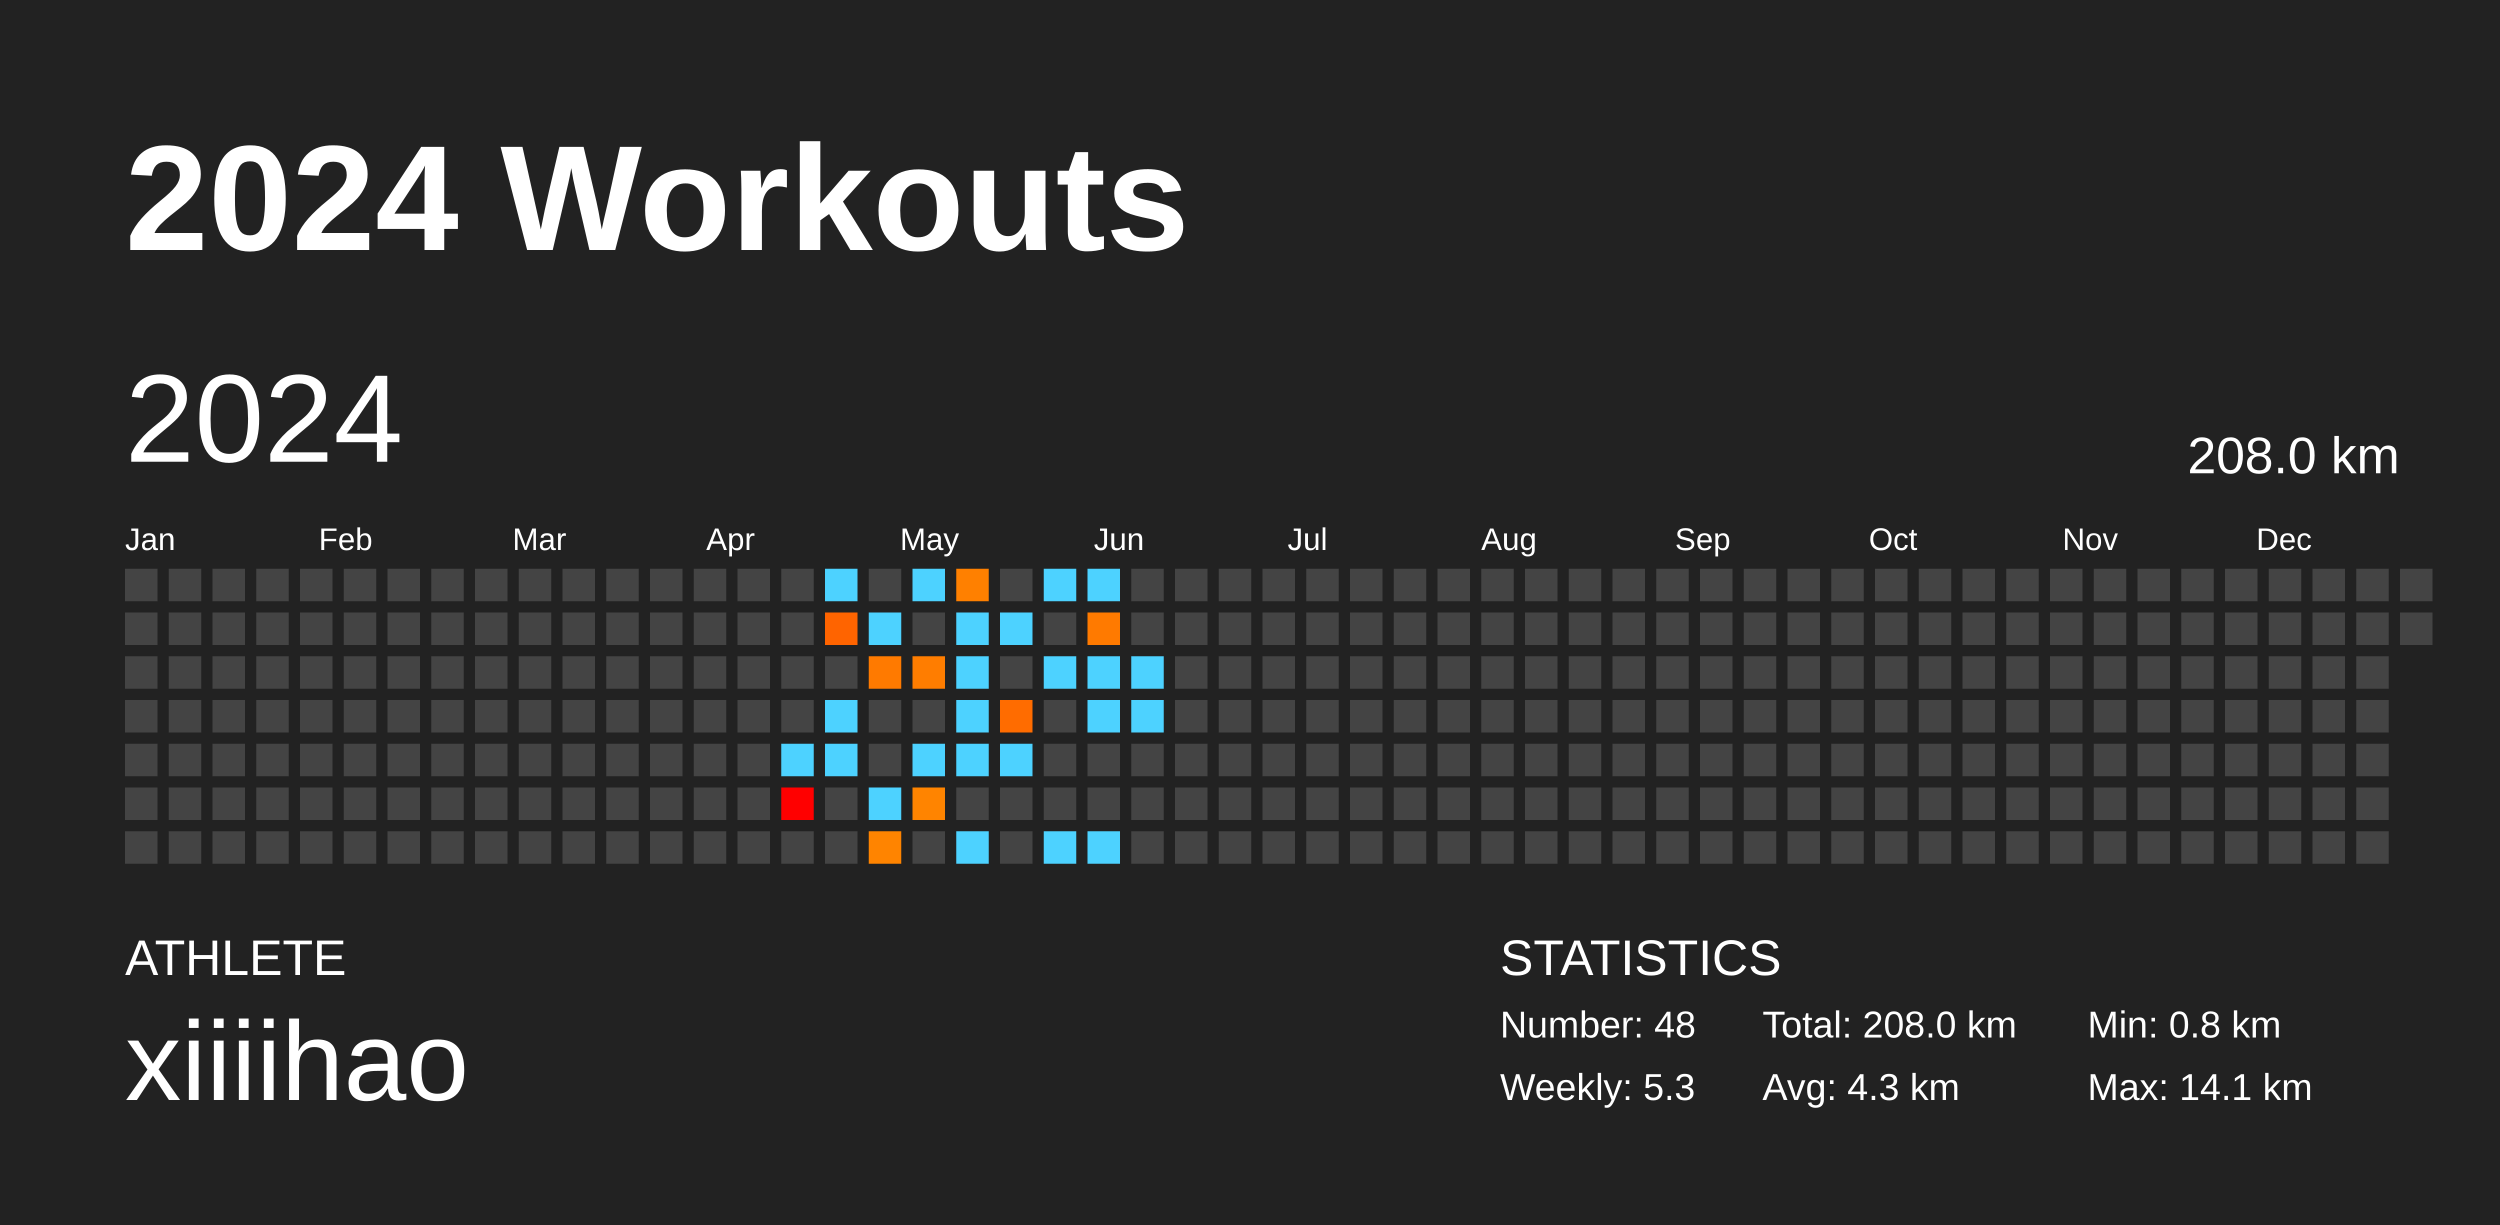
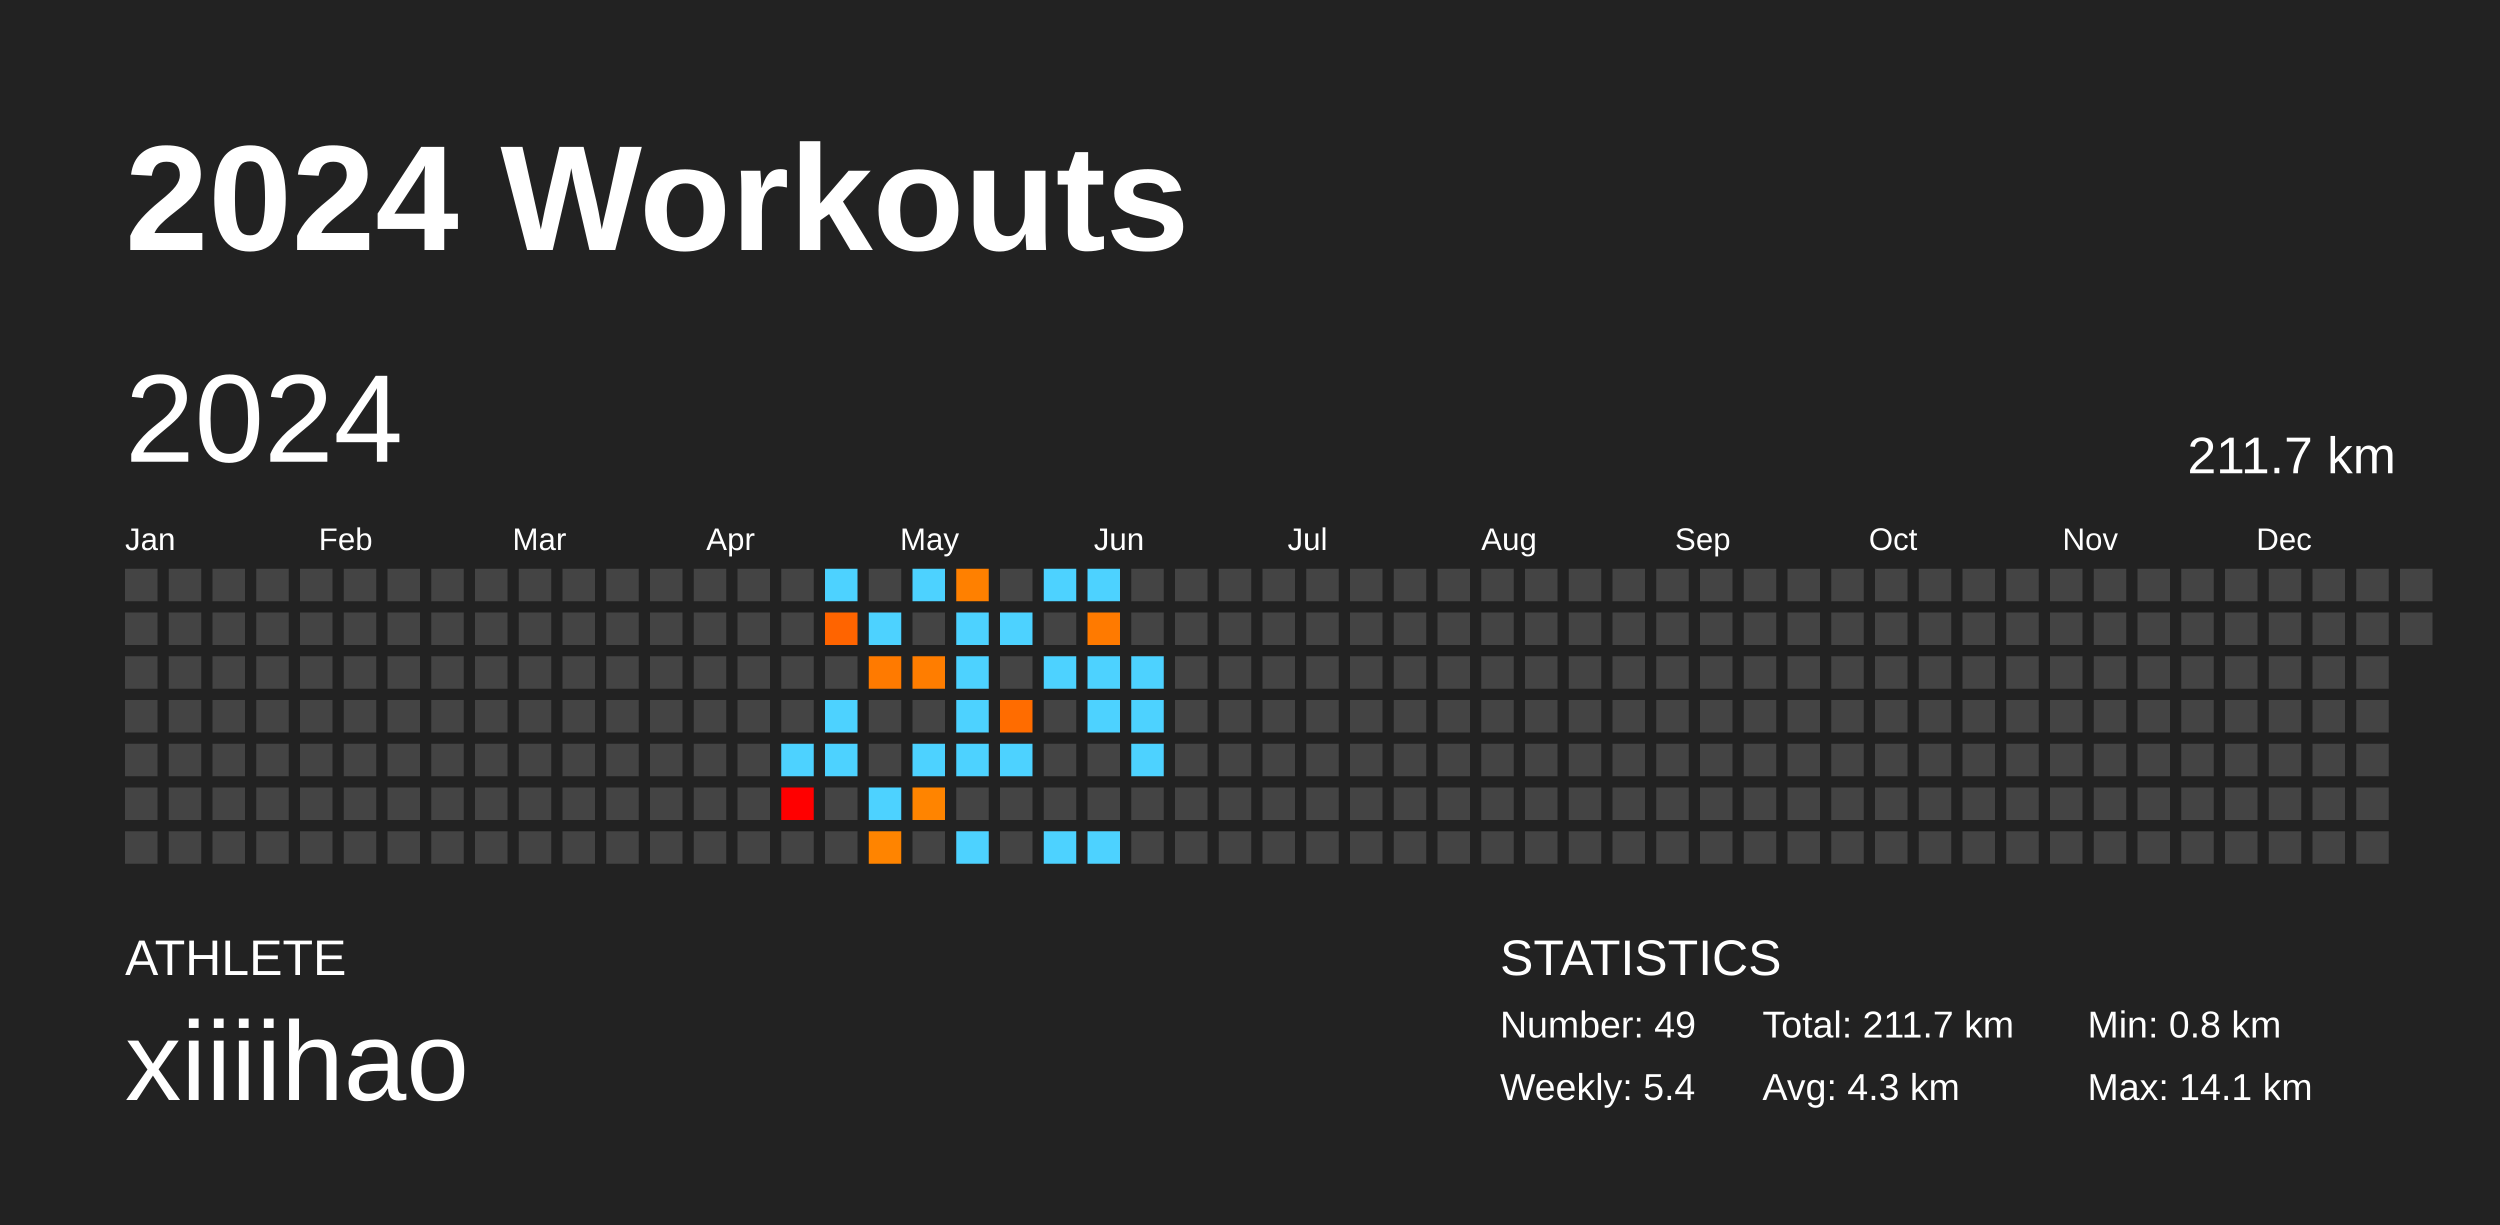
<svg xmlns="http://www.w3.org/2000/svg" baseProfile="full" height="98mm" version="1.1" viewBox="0,0,200,98" width="200mm">
  <defs />
  <rect fill="#222222" height="98" width="200" x="0" y="0" />
  <text fill="#FFFFFF" style="font-size:12px; font-family:Arial; font-weight:bold;" x="10" y="20">2024 Workouts</text>
  <text fill="#FFFFFF" style="font-size:4px; font-family:Arial" x="10" y="78">ATHLETE</text>
  <text fill="#FFFFFF" style="font-size:9px; font-family:Arial" x="10" y="88">xiiiihao</text>
  <text fill="#FFFFFF" style="font-size:4px; font-family:Arial" x="120" y="78">STATISTICS</text>
-   <text fill="#FFFFFF" style="font-size:3px; font-family:Arial" x="120" y="83">Number: 48</text>
-   <text fill="#FFFFFF" style="font-size:3px; font-family:Arial" x="120" y="88">Weekly: 5.3</text>
-   <text fill="#FFFFFF" style="font-size:3px; font-family:Arial" x="141" y="83">Total: 208.0 km</text>
+   <text fill="#FFFFFF" style="font-size:3px; font-family:Arial" x="120" y="83">Number: 49</text>
+   <text fill="#FFFFFF" style="font-size:3px; font-family:Arial" x="120" y="88">Weekly: 5.4</text>
+   <text fill="#FFFFFF" style="font-size:3px; font-family:Arial" x="141" y="83">Total: 211.7 km</text>
  <text fill="#FFFFFF" style="font-size:3px; font-family:Arial" x="141" y="88">Avg: 4.3 km</text>
  <text fill="#FFFFFF" style="font-size:3px; font-family:Arial" x="167" y="83">Min: 0.8 km</text>
  <text fill="#FFFFFF" style="font-size:3px; font-family:Arial" x="167" y="88">Max: 14.1 km</text>
  <text dominant-baseline="hanging" fill="#FFFFFF" style="font-size:10.0px; font-family:Arial;" x="10" y="30">2024</text>
-   <text dominant-baseline="hanging" fill="#FFFFFF" style="font-size:4.125px; font-family:Arial;" x="175" y="35">208.0 km</text>
+   <text dominant-baseline="hanging" fill="#FFFFFF" style="font-size:4.125px; font-family:Arial;" x="175" y="35">211.7 km</text>
  <text fill="#FFFFFF" style="font-size:2.5px; font-family:Arial" x="10.0" y="44">Jan</text>
  <text fill="#FFFFFF" style="font-size:2.5px; font-family:Arial" x="25.5" y="44">Feb</text>
  <text fill="#FFFFFF" style="font-size:2.5px; font-family:Arial" x="41.0" y="44">Mar</text>
  <text fill="#FFFFFF" style="font-size:2.5px; font-family:Arial" x="56.5" y="44">Apr</text>
  <text fill="#FFFFFF" style="font-size:2.5px; font-family:Arial" x="72.0" y="44">May</text>
  <text fill="#FFFFFF" style="font-size:2.5px; font-family:Arial" x="87.5" y="44">Jun</text>
  <text fill="#FFFFFF" style="font-size:2.5px; font-family:Arial" x="103.0" y="44">Jul</text>
  <text fill="#FFFFFF" style="font-size:2.5px; font-family:Arial" x="118.5" y="44">Aug</text>
  <text fill="#FFFFFF" style="font-size:2.5px; font-family:Arial" x="134.0" y="44">Sep</text>
  <text fill="#FFFFFF" style="font-size:2.5px; font-family:Arial" x="149.5" y="44">Oct</text>
  <text fill="#FFFFFF" style="font-size:2.5px; font-family:Arial" x="165.0" y="44">Nov</text>
  <text fill="#FFFFFF" style="font-size:2.5px; font-family:Arial" x="180.5" y="44">Dec</text>
  <rect fill="#444444" height="2.6" width="2.6" x="10.0" y="45.5" />
  <rect fill="#444444" height="2.6" width="2.6" x="10.0" y="49.0" />
  <rect fill="#444444" height="2.6" width="2.6" x="10.0" y="52.5" />
  <rect fill="#444444" height="2.6" width="2.6" x="10.0" y="56.0" />
  <rect fill="#444444" height="2.6" width="2.6" x="10.0" y="59.5" />
  <rect fill="#444444" height="2.6" width="2.6" x="10.0" y="63.0" />
  <rect fill="#444444" height="2.6" width="2.6" x="10.0" y="66.5" />
  <rect fill="#444444" height="2.6" width="2.6" x="13.5" y="45.5" />
  <rect fill="#444444" height="2.6" width="2.6" x="13.5" y="49.0" />
  <rect fill="#444444" height="2.6" width="2.6" x="13.5" y="52.5" />
  <rect fill="#444444" height="2.6" width="2.6" x="13.5" y="56.0" />
  <rect fill="#444444" height="2.6" width="2.6" x="13.5" y="59.5" />
  <rect fill="#444444" height="2.6" width="2.6" x="13.5" y="63.0" />
  <rect fill="#444444" height="2.6" width="2.6" x="13.5" y="66.5" />
  <rect fill="#444444" height="2.6" width="2.6" x="17.0" y="45.5" />
  <rect fill="#444444" height="2.6" width="2.6" x="17.0" y="49.0" />
  <rect fill="#444444" height="2.6" width="2.6" x="17.0" y="52.5" />
  <rect fill="#444444" height="2.6" width="2.6" x="17.0" y="56.0" />
  <rect fill="#444444" height="2.6" width="2.6" x="17.0" y="59.5" />
  <rect fill="#444444" height="2.6" width="2.6" x="17.0" y="63.0" />
  <rect fill="#444444" height="2.6" width="2.6" x="17.0" y="66.5" />
  <rect fill="#444444" height="2.6" width="2.6" x="20.5" y="45.5" />
  <rect fill="#444444" height="2.6" width="2.6" x="20.5" y="49.0" />
  <rect fill="#444444" height="2.6" width="2.6" x="20.5" y="52.5" />
  <rect fill="#444444" height="2.6" width="2.6" x="20.5" y="56.0" />
  <rect fill="#444444" height="2.6" width="2.6" x="20.5" y="59.5" />
  <rect fill="#444444" height="2.6" width="2.6" x="20.5" y="63.0" />
  <rect fill="#444444" height="2.6" width="2.6" x="20.5" y="66.5" />
  <rect fill="#444444" height="2.6" width="2.6" x="24.0" y="45.5" />
  <rect fill="#444444" height="2.6" width="2.6" x="24.0" y="49.0" />
  <rect fill="#444444" height="2.6" width="2.6" x="24.0" y="52.5" />
  <rect fill="#444444" height="2.6" width="2.6" x="24.0" y="56.0" />
  <rect fill="#444444" height="2.6" width="2.6" x="24.0" y="59.5" />
  <rect fill="#444444" height="2.6" width="2.6" x="24.0" y="63.0" />
  <rect fill="#444444" height="2.6" width="2.6" x="24.0" y="66.5" />
  <rect fill="#444444" height="2.6" width="2.6" x="27.5" y="45.5" />
  <rect fill="#444444" height="2.6" width="2.6" x="27.5" y="49.0" />
  <rect fill="#444444" height="2.6" width="2.6" x="27.5" y="52.5" />
  <rect fill="#444444" height="2.6" width="2.6" x="27.5" y="56.0" />
  <rect fill="#444444" height="2.6" width="2.6" x="27.5" y="59.5" />
  <rect fill="#444444" height="2.6" width="2.6" x="27.5" y="63.0" />
  <rect fill="#444444" height="2.6" width="2.6" x="27.5" y="66.5" />
  <rect fill="#444444" height="2.6" width="2.6" x="31.0" y="45.5" />
  <rect fill="#444444" height="2.6" width="2.6" x="31.0" y="49.0" />
  <rect fill="#444444" height="2.6" width="2.6" x="31.0" y="52.5" />
  <rect fill="#444444" height="2.6" width="2.6" x="31.0" y="56.0" />
  <rect fill="#444444" height="2.6" width="2.6" x="31.0" y="59.5" />
  <rect fill="#444444" height="2.6" width="2.6" x="31.0" y="63.0" />
  <rect fill="#444444" height="2.6" width="2.6" x="31.0" y="66.5" />
  <rect fill="#444444" height="2.6" width="2.6" x="34.5" y="45.5" />
  <rect fill="#444444" height="2.6" width="2.6" x="34.5" y="49.0" />
  <rect fill="#444444" height="2.6" width="2.6" x="34.5" y="52.5" />
  <rect fill="#444444" height="2.6" width="2.6" x="34.5" y="56.0" />
  <rect fill="#444444" height="2.6" width="2.6" x="34.5" y="59.5" />
  <rect fill="#444444" height="2.6" width="2.6" x="34.5" y="63.0" />
  <rect fill="#444444" height="2.6" width="2.6" x="34.5" y="66.5" />
  <rect fill="#444444" height="2.6" width="2.6" x="38.0" y="45.5" />
  <rect fill="#444444" height="2.6" width="2.6" x="38.0" y="49.0" />
  <rect fill="#444444" height="2.6" width="2.6" x="38.0" y="52.5" />
  <rect fill="#444444" height="2.6" width="2.6" x="38.0" y="56.0" />
  <rect fill="#444444" height="2.6" width="2.6" x="38.0" y="59.5" />
  <rect fill="#444444" height="2.6" width="2.6" x="38.0" y="63.0" />
  <rect fill="#444444" height="2.6" width="2.6" x="38.0" y="66.5" />
  <rect fill="#444444" height="2.6" width="2.6" x="41.5" y="45.5" />
  <rect fill="#444444" height="2.6" width="2.6" x="41.5" y="49.0" />
  <rect fill="#444444" height="2.6" width="2.6" x="41.5" y="52.5" />
  <rect fill="#444444" height="2.6" width="2.6" x="41.5" y="56.0" />
  <rect fill="#444444" height="2.6" width="2.6" x="41.5" y="59.5" />
  <rect fill="#444444" height="2.6" width="2.6" x="41.5" y="63.0" />
  <rect fill="#444444" height="2.6" width="2.6" x="41.5" y="66.5" />
  <rect fill="#444444" height="2.6" width="2.6" x="45.0" y="45.5" />
  <rect fill="#444444" height="2.6" width="2.6" x="45.0" y="49.0" />
  <rect fill="#444444" height="2.6" width="2.6" x="45.0" y="52.5" />
  <rect fill="#444444" height="2.6" width="2.6" x="45.0" y="56.0" />
  <rect fill="#444444" height="2.6" width="2.6" x="45.0" y="59.5" />
  <rect fill="#444444" height="2.6" width="2.6" x="45.0" y="63.0" />
  <rect fill="#444444" height="2.6" width="2.6" x="45.0" y="66.5" />
  <rect fill="#444444" height="2.6" width="2.6" x="48.5" y="45.5" />
  <rect fill="#444444" height="2.6" width="2.6" x="48.5" y="49.0" />
  <rect fill="#444444" height="2.6" width="2.6" x="48.5" y="52.5" />
  <rect fill="#444444" height="2.6" width="2.6" x="48.5" y="56.0" />
  <rect fill="#444444" height="2.6" width="2.6" x="48.5" y="59.5" />
  <rect fill="#444444" height="2.6" width="2.6" x="48.5" y="63.0" />
  <rect fill="#444444" height="2.6" width="2.6" x="48.5" y="66.5" />
  <rect fill="#444444" height="2.6" width="2.6" x="52.0" y="45.5" />
  <rect fill="#444444" height="2.6" width="2.6" x="52.0" y="49.0" />
  <rect fill="#444444" height="2.6" width="2.6" x="52.0" y="52.5" />
  <rect fill="#444444" height="2.6" width="2.6" x="52.0" y="56.0" />
  <rect fill="#444444" height="2.6" width="2.6" x="52.0" y="59.5" />
  <rect fill="#444444" height="2.6" width="2.6" x="52.0" y="63.0" />
  <rect fill="#444444" height="2.6" width="2.6" x="52.0" y="66.5" />
  <rect fill="#444444" height="2.6" width="2.6" x="55.5" y="45.5" />
  <rect fill="#444444" height="2.6" width="2.6" x="55.5" y="49.0" />
  <rect fill="#444444" height="2.6" width="2.6" x="55.5" y="52.5" />
  <rect fill="#444444" height="2.6" width="2.6" x="55.5" y="56.0" />
  <rect fill="#444444" height="2.6" width="2.6" x="55.5" y="59.5" />
  <rect fill="#444444" height="2.6" width="2.6" x="55.5" y="63.0" />
  <rect fill="#444444" height="2.6" width="2.6" x="55.5" y="66.5" />
  <rect fill="#444444" height="2.6" width="2.6" x="59.0" y="45.5" />
  <rect fill="#444444" height="2.6" width="2.6" x="59.0" y="49.0" />
  <rect fill="#444444" height="2.6" width="2.6" x="59.0" y="52.5" />
  <rect fill="#444444" height="2.6" width="2.6" x="59.0" y="56.0" />
  <rect fill="#444444" height="2.6" width="2.6" x="59.0" y="59.5" />
  <rect fill="#444444" height="2.6" width="2.6" x="59.0" y="63.0" />
  <rect fill="#444444" height="2.6" width="2.6" x="59.0" y="66.5" />
  <rect fill="#444444" height="2.6" width="2.6" x="62.5" y="45.5" />
  <rect fill="#444444" height="2.6" width="2.6" x="62.5" y="49.0" />
  <rect fill="#444444" height="2.6" width="2.6" x="62.5" y="52.5" />
  <rect fill="#444444" height="2.6" width="2.6" x="62.5" y="56.0" />
  <rect fill="#4dd2ff" height="2.6" width="2.6" x="62.5" y="59.5" />
  <rect fill="#ff0000" height="2.6" width="2.6" x="62.5" y="63.0" />
  <rect fill="#444444" height="2.6" width="2.6" x="62.5" y="66.5" />
  <rect fill="#4dd2ff" height="2.6" width="2.6" x="66.0" y="45.5" />
  <rect fill="#ff6400" height="2.6" width="2.6" x="66.0" y="49.0" />
  <rect fill="#444444" height="2.6" width="2.6" x="66.0" y="52.5" />
  <rect fill="#4dd2ff" height="2.6" width="2.6" x="66.0" y="56.0" />
  <rect fill="#4dd2ff" height="2.6" width="2.6" x="66.0" y="59.5" />
  <rect fill="#444444" height="2.6" width="2.6" x="66.0" y="63.0" />
  <rect fill="#444444" height="2.6" width="2.6" x="66.0" y="66.5" />
  <rect fill="#444444" height="2.6" width="2.6" x="69.5" y="45.5" />
  <rect fill="#4dd2ff" height="2.6" width="2.6" x="69.5" y="49.0" />
  <rect fill="#ff7a00" height="2.6" width="2.6" x="69.5" y="52.5" />
  <rect fill="#444444" height="2.6" width="2.6" x="69.5" y="56.0" />
  <rect fill="#444444" height="2.6" width="2.6" x="69.5" y="59.5" />
  <rect fill="#4dd2ff" height="2.6" width="2.6" x="69.5" y="63.0" />
  <rect fill="#ff8400" height="2.6" width="2.6" x="69.5" y="66.5" />
  <rect fill="#4dd2ff" height="2.6" width="2.6" x="73.0" y="45.5" />
  <rect fill="#444444" height="2.6" width="2.6" x="73.0" y="49.0" />
  <rect fill="#ff7d00" height="2.6" width="2.6" x="73.0" y="52.5" />
  <rect fill="#444444" height="2.6" width="2.6" x="73.0" y="56.0" />
  <rect fill="#4dd2ff" height="2.6" width="2.6" x="73.0" y="59.5" />
  <rect fill="#ff8400" height="2.6" width="2.6" x="73.0" y="63.0" />
  <rect fill="#444444" height="2.6" width="2.6" x="73.0" y="66.5" />
  <rect fill="#ff8000" height="2.6" width="2.6" x="76.5" y="45.5" />
  <rect fill="#4dd2ff" height="2.6" width="2.6" x="76.5" y="49.0" />
  <rect fill="#4dd2ff" height="2.6" width="2.6" x="76.5" y="52.5" />
  <rect fill="#4dd2ff" height="2.6" width="2.6" x="76.5" y="56.0" />
  <rect fill="#4dd2ff" height="2.6" width="2.6" x="76.5" y="59.5" />
  <rect fill="#444444" height="2.6" width="2.6" x="76.5" y="63.0" />
  <rect fill="#4dd2ff" height="2.6" width="2.6" x="76.5" y="66.5" />
  <rect fill="#444444" height="2.6" width="2.6" x="80.0" y="45.5" />
  <rect fill="#4dd2ff" height="2.6" width="2.6" x="80.0" y="49.0" />
  <rect fill="#444444" height="2.6" width="2.6" x="80.0" y="52.5" />
  <rect fill="#ff6c00" height="2.6" width="2.6" x="80.0" y="56.0" />
  <rect fill="#4dd2ff" height="2.6" width="2.6" x="80.0" y="59.5" />
  <rect fill="#444444" height="2.6" width="2.6" x="80.0" y="63.0" />
  <rect fill="#444444" height="2.6" width="2.6" x="80.0" y="66.5" />
  <rect fill="#4dd2ff" height="2.6" width="2.6" x="83.5" y="45.5" />
  <rect fill="#444444" height="2.6" width="2.6" x="83.5" y="49.0" />
  <rect fill="#4dd2ff" height="2.6" width="2.6" x="83.5" y="52.5" />
  <rect fill="#444444" height="2.6" width="2.6" x="83.5" y="56.0" />
  <rect fill="#444444" height="2.6" width="2.6" x="83.5" y="59.5" />
  <rect fill="#444444" height="2.6" width="2.6" x="83.5" y="63.0" />
  <rect fill="#4dd2ff" height="2.6" width="2.6" x="83.5" y="66.5" />
  <rect fill="#4dd2ff" height="2.6" width="2.6" x="87.0" y="45.5" />
  <rect fill="#ff7a00" height="2.6" width="2.6" x="87.0" y="49.0" />
  <rect fill="#4dd2ff" height="2.6" width="2.6" x="87.0" y="52.5" />
  <rect fill="#4dd2ff" height="2.6" width="2.6" x="87.0" y="56.0" />
  <rect fill="#444444" height="2.6" width="2.6" x="87.0" y="59.5" />
  <rect fill="#444444" height="2.6" width="2.6" x="87.0" y="63.0" />
  <rect fill="#4dd2ff" height="2.6" width="2.6" x="87.0" y="66.5" />
  <rect fill="#444444" height="2.6" width="2.6" x="90.5" y="45.5" />
  <rect fill="#444444" height="2.6" width="2.6" x="90.5" y="49.0" />
  <rect fill="#4dd2ff" height="2.6" width="2.6" x="90.5" y="52.5" />
  <rect fill="#4dd2ff" height="2.6" width="2.6" x="90.5" y="56.0" />
-   <rect fill="#444444" height="2.6" width="2.6" x="90.5" y="59.5" />
+   <rect fill="#4dd2ff" height="2.6" width="2.6" x="90.5" y="59.5" />
  <rect fill="#444444" height="2.6" width="2.6" x="90.5" y="63.0" />
  <rect fill="#444444" height="2.6" width="2.6" x="90.5" y="66.5" />
  <rect fill="#444444" height="2.6" width="2.6" x="94.0" y="45.5" />
  <rect fill="#444444" height="2.6" width="2.6" x="94.0" y="49.0" />
  <rect fill="#444444" height="2.6" width="2.6" x="94.0" y="52.5" />
  <rect fill="#444444" height="2.6" width="2.6" x="94.0" y="56.0" />
  <rect fill="#444444" height="2.6" width="2.6" x="94.0" y="59.5" />
  <rect fill="#444444" height="2.6" width="2.6" x="94.0" y="63.0" />
  <rect fill="#444444" height="2.6" width="2.6" x="94.0" y="66.5" />
  <rect fill="#444444" height="2.6" width="2.6" x="97.5" y="45.5" />
  <rect fill="#444444" height="2.6" width="2.6" x="97.5" y="49.0" />
  <rect fill="#444444" height="2.6" width="2.6" x="97.5" y="52.5" />
  <rect fill="#444444" height="2.6" width="2.6" x="97.5" y="56.0" />
  <rect fill="#444444" height="2.6" width="2.6" x="97.5" y="59.5" />
  <rect fill="#444444" height="2.6" width="2.6" x="97.5" y="63.0" />
  <rect fill="#444444" height="2.6" width="2.6" x="97.5" y="66.5" />
  <rect fill="#444444" height="2.6" width="2.6" x="101.0" y="45.5" />
  <rect fill="#444444" height="2.6" width="2.6" x="101.0" y="49.0" />
  <rect fill="#444444" height="2.6" width="2.6" x="101.0" y="52.5" />
  <rect fill="#444444" height="2.6" width="2.6" x="101.0" y="56.0" />
  <rect fill="#444444" height="2.6" width="2.6" x="101.0" y="59.5" />
  <rect fill="#444444" height="2.6" width="2.6" x="101.0" y="63.0" />
  <rect fill="#444444" height="2.6" width="2.6" x="101.0" y="66.5" />
  <rect fill="#444444" height="2.6" width="2.6" x="104.5" y="45.5" />
  <rect fill="#444444" height="2.6" width="2.6" x="104.5" y="49.0" />
  <rect fill="#444444" height="2.6" width="2.6" x="104.5" y="52.5" />
  <rect fill="#444444" height="2.6" width="2.6" x="104.5" y="56.0" />
  <rect fill="#444444" height="2.6" width="2.6" x="104.5" y="59.5" />
  <rect fill="#444444" height="2.6" width="2.6" x="104.5" y="63.0" />
  <rect fill="#444444" height="2.6" width="2.6" x="104.5" y="66.5" />
  <rect fill="#444444" height="2.6" width="2.6" x="108.0" y="45.5" />
  <rect fill="#444444" height="2.6" width="2.6" x="108.0" y="49.0" />
  <rect fill="#444444" height="2.6" width="2.6" x="108.0" y="52.5" />
  <rect fill="#444444" height="2.6" width="2.6" x="108.0" y="56.0" />
  <rect fill="#444444" height="2.6" width="2.6" x="108.0" y="59.5" />
  <rect fill="#444444" height="2.6" width="2.6" x="108.0" y="63.0" />
  <rect fill="#444444" height="2.6" width="2.6" x="108.0" y="66.5" />
  <rect fill="#444444" height="2.6" width="2.6" x="111.5" y="45.5" />
  <rect fill="#444444" height="2.6" width="2.6" x="111.5" y="49.0" />
  <rect fill="#444444" height="2.6" width="2.6" x="111.5" y="52.5" />
  <rect fill="#444444" height="2.6" width="2.6" x="111.5" y="56.0" />
  <rect fill="#444444" height="2.6" width="2.6" x="111.5" y="59.5" />
  <rect fill="#444444" height="2.6" width="2.6" x="111.5" y="63.0" />
  <rect fill="#444444" height="2.6" width="2.6" x="111.5" y="66.5" />
  <rect fill="#444444" height="2.6" width="2.6" x="115.0" y="45.5" />
  <rect fill="#444444" height="2.6" width="2.6" x="115.0" y="49.0" />
  <rect fill="#444444" height="2.6" width="2.6" x="115.0" y="52.5" />
  <rect fill="#444444" height="2.6" width="2.6" x="115.0" y="56.0" />
  <rect fill="#444444" height="2.6" width="2.6" x="115.0" y="59.5" />
  <rect fill="#444444" height="2.6" width="2.6" x="115.0" y="63.0" />
  <rect fill="#444444" height="2.6" width="2.6" x="115.0" y="66.5" />
  <rect fill="#444444" height="2.6" width="2.6" x="118.5" y="45.5" />
  <rect fill="#444444" height="2.6" width="2.6" x="118.5" y="49.0" />
  <rect fill="#444444" height="2.6" width="2.6" x="118.5" y="52.5" />
  <rect fill="#444444" height="2.6" width="2.6" x="118.5" y="56.0" />
  <rect fill="#444444" height="2.6" width="2.6" x="118.5" y="59.5" />
  <rect fill="#444444" height="2.6" width="2.6" x="118.5" y="63.0" />
  <rect fill="#444444" height="2.6" width="2.6" x="118.5" y="66.5" />
  <rect fill="#444444" height="2.6" width="2.6" x="122.0" y="45.5" />
  <rect fill="#444444" height="2.6" width="2.6" x="122.0" y="49.0" />
  <rect fill="#444444" height="2.6" width="2.6" x="122.0" y="52.5" />
  <rect fill="#444444" height="2.6" width="2.6" x="122.0" y="56.0" />
  <rect fill="#444444" height="2.6" width="2.6" x="122.0" y="59.5" />
  <rect fill="#444444" height="2.6" width="2.6" x="122.0" y="63.0" />
  <rect fill="#444444" height="2.6" width="2.6" x="122.0" y="66.5" />
  <rect fill="#444444" height="2.6" width="2.6" x="125.5" y="45.5" />
  <rect fill="#444444" height="2.6" width="2.6" x="125.5" y="49.0" />
  <rect fill="#444444" height="2.6" width="2.6" x="125.5" y="52.5" />
  <rect fill="#444444" height="2.6" width="2.6" x="125.5" y="56.0" />
  <rect fill="#444444" height="2.6" width="2.6" x="125.5" y="59.5" />
  <rect fill="#444444" height="2.6" width="2.6" x="125.5" y="63.0" />
  <rect fill="#444444" height="2.6" width="2.6" x="125.5" y="66.5" />
  <rect fill="#444444" height="2.6" width="2.6" x="129.0" y="45.5" />
  <rect fill="#444444" height="2.6" width="2.6" x="129.0" y="49.0" />
  <rect fill="#444444" height="2.6" width="2.6" x="129.0" y="52.5" />
  <rect fill="#444444" height="2.6" width="2.6" x="129.0" y="56.0" />
  <rect fill="#444444" height="2.6" width="2.6" x="129.0" y="59.5" />
  <rect fill="#444444" height="2.6" width="2.6" x="129.0" y="63.0" />
  <rect fill="#444444" height="2.6" width="2.6" x="129.0" y="66.5" />
  <rect fill="#444444" height="2.6" width="2.6" x="132.5" y="45.5" />
  <rect fill="#444444" height="2.6" width="2.6" x="132.5" y="49.0" />
  <rect fill="#444444" height="2.6" width="2.6" x="132.5" y="52.5" />
  <rect fill="#444444" height="2.6" width="2.6" x="132.5" y="56.0" />
  <rect fill="#444444" height="2.6" width="2.6" x="132.5" y="59.5" />
  <rect fill="#444444" height="2.6" width="2.6" x="132.5" y="63.0" />
  <rect fill="#444444" height="2.6" width="2.6" x="132.5" y="66.5" />
  <rect fill="#444444" height="2.6" width="2.6" x="136.0" y="45.5" />
  <rect fill="#444444" height="2.6" width="2.6" x="136.0" y="49.0" />
  <rect fill="#444444" height="2.6" width="2.6" x="136.0" y="52.5" />
  <rect fill="#444444" height="2.6" width="2.6" x="136.0" y="56.0" />
  <rect fill="#444444" height="2.6" width="2.6" x="136.0" y="59.5" />
  <rect fill="#444444" height="2.6" width="2.6" x="136.0" y="63.0" />
  <rect fill="#444444" height="2.6" width="2.6" x="136.0" y="66.5" />
  <rect fill="#444444" height="2.6" width="2.6" x="139.5" y="45.5" />
  <rect fill="#444444" height="2.6" width="2.6" x="139.5" y="49.0" />
  <rect fill="#444444" height="2.6" width="2.6" x="139.5" y="52.5" />
  <rect fill="#444444" height="2.6" width="2.6" x="139.5" y="56.0" />
  <rect fill="#444444" height="2.6" width="2.6" x="139.5" y="59.5" />
  <rect fill="#444444" height="2.6" width="2.6" x="139.5" y="63.0" />
  <rect fill="#444444" height="2.6" width="2.6" x="139.5" y="66.5" />
  <rect fill="#444444" height="2.6" width="2.6" x="143.0" y="45.5" />
  <rect fill="#444444" height="2.6" width="2.6" x="143.0" y="49.0" />
  <rect fill="#444444" height="2.6" width="2.6" x="143.0" y="52.5" />
  <rect fill="#444444" height="2.6" width="2.6" x="143.0" y="56.0" />
  <rect fill="#444444" height="2.6" width="2.6" x="143.0" y="59.5" />
  <rect fill="#444444" height="2.6" width="2.6" x="143.0" y="63.0" />
  <rect fill="#444444" height="2.6" width="2.6" x="143.0" y="66.5" />
  <rect fill="#444444" height="2.6" width="2.6" x="146.5" y="45.5" />
  <rect fill="#444444" height="2.6" width="2.6" x="146.5" y="49.0" />
  <rect fill="#444444" height="2.6" width="2.6" x="146.5" y="52.5" />
  <rect fill="#444444" height="2.6" width="2.6" x="146.5" y="56.0" />
  <rect fill="#444444" height="2.6" width="2.6" x="146.5" y="59.5" />
  <rect fill="#444444" height="2.6" width="2.6" x="146.5" y="63.0" />
  <rect fill="#444444" height="2.6" width="2.6" x="146.5" y="66.5" />
  <rect fill="#444444" height="2.6" width="2.6" x="150.0" y="45.5" />
  <rect fill="#444444" height="2.6" width="2.6" x="150.0" y="49.0" />
  <rect fill="#444444" height="2.6" width="2.6" x="150.0" y="52.5" />
  <rect fill="#444444" height="2.6" width="2.6" x="150.0" y="56.0" />
  <rect fill="#444444" height="2.6" width="2.6" x="150.0" y="59.5" />
  <rect fill="#444444" height="2.6" width="2.6" x="150.0" y="63.0" />
  <rect fill="#444444" height="2.6" width="2.6" x="150.0" y="66.5" />
  <rect fill="#444444" height="2.6" width="2.6" x="153.5" y="45.5" />
  <rect fill="#444444" height="2.6" width="2.6" x="153.5" y="49.0" />
  <rect fill="#444444" height="2.6" width="2.6" x="153.5" y="52.5" />
  <rect fill="#444444" height="2.6" width="2.6" x="153.5" y="56.0" />
  <rect fill="#444444" height="2.6" width="2.6" x="153.5" y="59.5" />
  <rect fill="#444444" height="2.6" width="2.6" x="153.5" y="63.0" />
  <rect fill="#444444" height="2.6" width="2.6" x="153.5" y="66.5" />
  <rect fill="#444444" height="2.6" width="2.6" x="157.0" y="45.5" />
  <rect fill="#444444" height="2.6" width="2.6" x="157.0" y="49.0" />
  <rect fill="#444444" height="2.6" width="2.6" x="157.0" y="52.5" />
  <rect fill="#444444" height="2.6" width="2.6" x="157.0" y="56.0" />
  <rect fill="#444444" height="2.6" width="2.6" x="157.0" y="59.5" />
  <rect fill="#444444" height="2.6" width="2.6" x="157.0" y="63.0" />
  <rect fill="#444444" height="2.6" width="2.6" x="157.0" y="66.5" />
  <rect fill="#444444" height="2.6" width="2.6" x="160.5" y="45.5" />
  <rect fill="#444444" height="2.6" width="2.6" x="160.5" y="49.0" />
  <rect fill="#444444" height="2.6" width="2.6" x="160.5" y="52.5" />
  <rect fill="#444444" height="2.6" width="2.6" x="160.5" y="56.0" />
  <rect fill="#444444" height="2.6" width="2.6" x="160.5" y="59.5" />
  <rect fill="#444444" height="2.6" width="2.6" x="160.5" y="63.0" />
  <rect fill="#444444" height="2.6" width="2.6" x="160.5" y="66.5" />
  <rect fill="#444444" height="2.6" width="2.6" x="164.0" y="45.5" />
  <rect fill="#444444" height="2.6" width="2.6" x="164.0" y="49.0" />
  <rect fill="#444444" height="2.6" width="2.6" x="164.0" y="52.5" />
  <rect fill="#444444" height="2.6" width="2.6" x="164.0" y="56.0" />
  <rect fill="#444444" height="2.6" width="2.6" x="164.0" y="59.5" />
  <rect fill="#444444" height="2.6" width="2.6" x="164.0" y="63.0" />
  <rect fill="#444444" height="2.6" width="2.6" x="164.0" y="66.5" />
  <rect fill="#444444" height="2.6" width="2.6" x="167.5" y="45.5" />
  <rect fill="#444444" height="2.6" width="2.6" x="167.5" y="49.0" />
  <rect fill="#444444" height="2.6" width="2.6" x="167.5" y="52.5" />
  <rect fill="#444444" height="2.6" width="2.6" x="167.5" y="56.0" />
  <rect fill="#444444" height="2.6" width="2.6" x="167.5" y="59.5" />
  <rect fill="#444444" height="2.6" width="2.6" x="167.5" y="63.0" />
  <rect fill="#444444" height="2.6" width="2.6" x="167.5" y="66.5" />
  <rect fill="#444444" height="2.6" width="2.6" x="171.0" y="45.5" />
  <rect fill="#444444" height="2.6" width="2.6" x="171.0" y="49.0" />
  <rect fill="#444444" height="2.6" width="2.6" x="171.0" y="52.5" />
  <rect fill="#444444" height="2.6" width="2.6" x="171.0" y="56.0" />
  <rect fill="#444444" height="2.6" width="2.6" x="171.0" y="59.5" />
  <rect fill="#444444" height="2.6" width="2.6" x="171.0" y="63.0" />
  <rect fill="#444444" height="2.6" width="2.6" x="171.0" y="66.5" />
  <rect fill="#444444" height="2.6" width="2.6" x="174.5" y="45.5" />
  <rect fill="#444444" height="2.6" width="2.6" x="174.5" y="49.0" />
  <rect fill="#444444" height="2.6" width="2.6" x="174.5" y="52.5" />
  <rect fill="#444444" height="2.6" width="2.6" x="174.5" y="56.0" />
  <rect fill="#444444" height="2.6" width="2.6" x="174.5" y="59.5" />
  <rect fill="#444444" height="2.6" width="2.6" x="174.5" y="63.0" />
  <rect fill="#444444" height="2.6" width="2.6" x="174.5" y="66.5" />
  <rect fill="#444444" height="2.6" width="2.6" x="178.0" y="45.5" />
  <rect fill="#444444" height="2.6" width="2.6" x="178.0" y="49.0" />
  <rect fill="#444444" height="2.6" width="2.6" x="178.0" y="52.5" />
  <rect fill="#444444" height="2.6" width="2.6" x="178.0" y="56.0" />
  <rect fill="#444444" height="2.6" width="2.6" x="178.0" y="59.5" />
  <rect fill="#444444" height="2.6" width="2.6" x="178.0" y="63.0" />
  <rect fill="#444444" height="2.6" width="2.6" x="178.0" y="66.5" />
  <rect fill="#444444" height="2.6" width="2.6" x="181.5" y="45.5" />
  <rect fill="#444444" height="2.6" width="2.6" x="181.5" y="49.0" />
  <rect fill="#444444" height="2.6" width="2.6" x="181.5" y="52.5" />
  <rect fill="#444444" height="2.6" width="2.6" x="181.5" y="56.0" />
  <rect fill="#444444" height="2.6" width="2.6" x="181.5" y="59.5" />
  <rect fill="#444444" height="2.6" width="2.6" x="181.5" y="63.0" />
  <rect fill="#444444" height="2.6" width="2.6" x="181.5" y="66.5" />
  <rect fill="#444444" height="2.6" width="2.6" x="185.0" y="45.5" />
  <rect fill="#444444" height="2.6" width="2.6" x="185.0" y="49.0" />
  <rect fill="#444444" height="2.6" width="2.6" x="185.0" y="52.5" />
  <rect fill="#444444" height="2.6" width="2.6" x="185.0" y="56.0" />
  <rect fill="#444444" height="2.6" width="2.6" x="185.0" y="59.5" />
  <rect fill="#444444" height="2.6" width="2.6" x="185.0" y="63.0" />
  <rect fill="#444444" height="2.6" width="2.6" x="185.0" y="66.5" />
  <rect fill="#444444" height="2.6" width="2.6" x="188.5" y="45.5" />
  <rect fill="#444444" height="2.6" width="2.6" x="188.5" y="49.0" />
  <rect fill="#444444" height="2.6" width="2.6" x="188.5" y="52.5" />
  <rect fill="#444444" height="2.6" width="2.6" x="188.5" y="56.0" />
  <rect fill="#444444" height="2.6" width="2.6" x="188.5" y="59.5" />
  <rect fill="#444444" height="2.6" width="2.6" x="188.5" y="63.0" />
  <rect fill="#444444" height="2.6" width="2.6" x="188.5" y="66.5" />
  <rect fill="#444444" height="2.6" width="2.6" x="192.0" y="45.5" />
  <rect fill="#444444" height="2.6" width="2.6" x="192.0" y="49.0" />
</svg>
